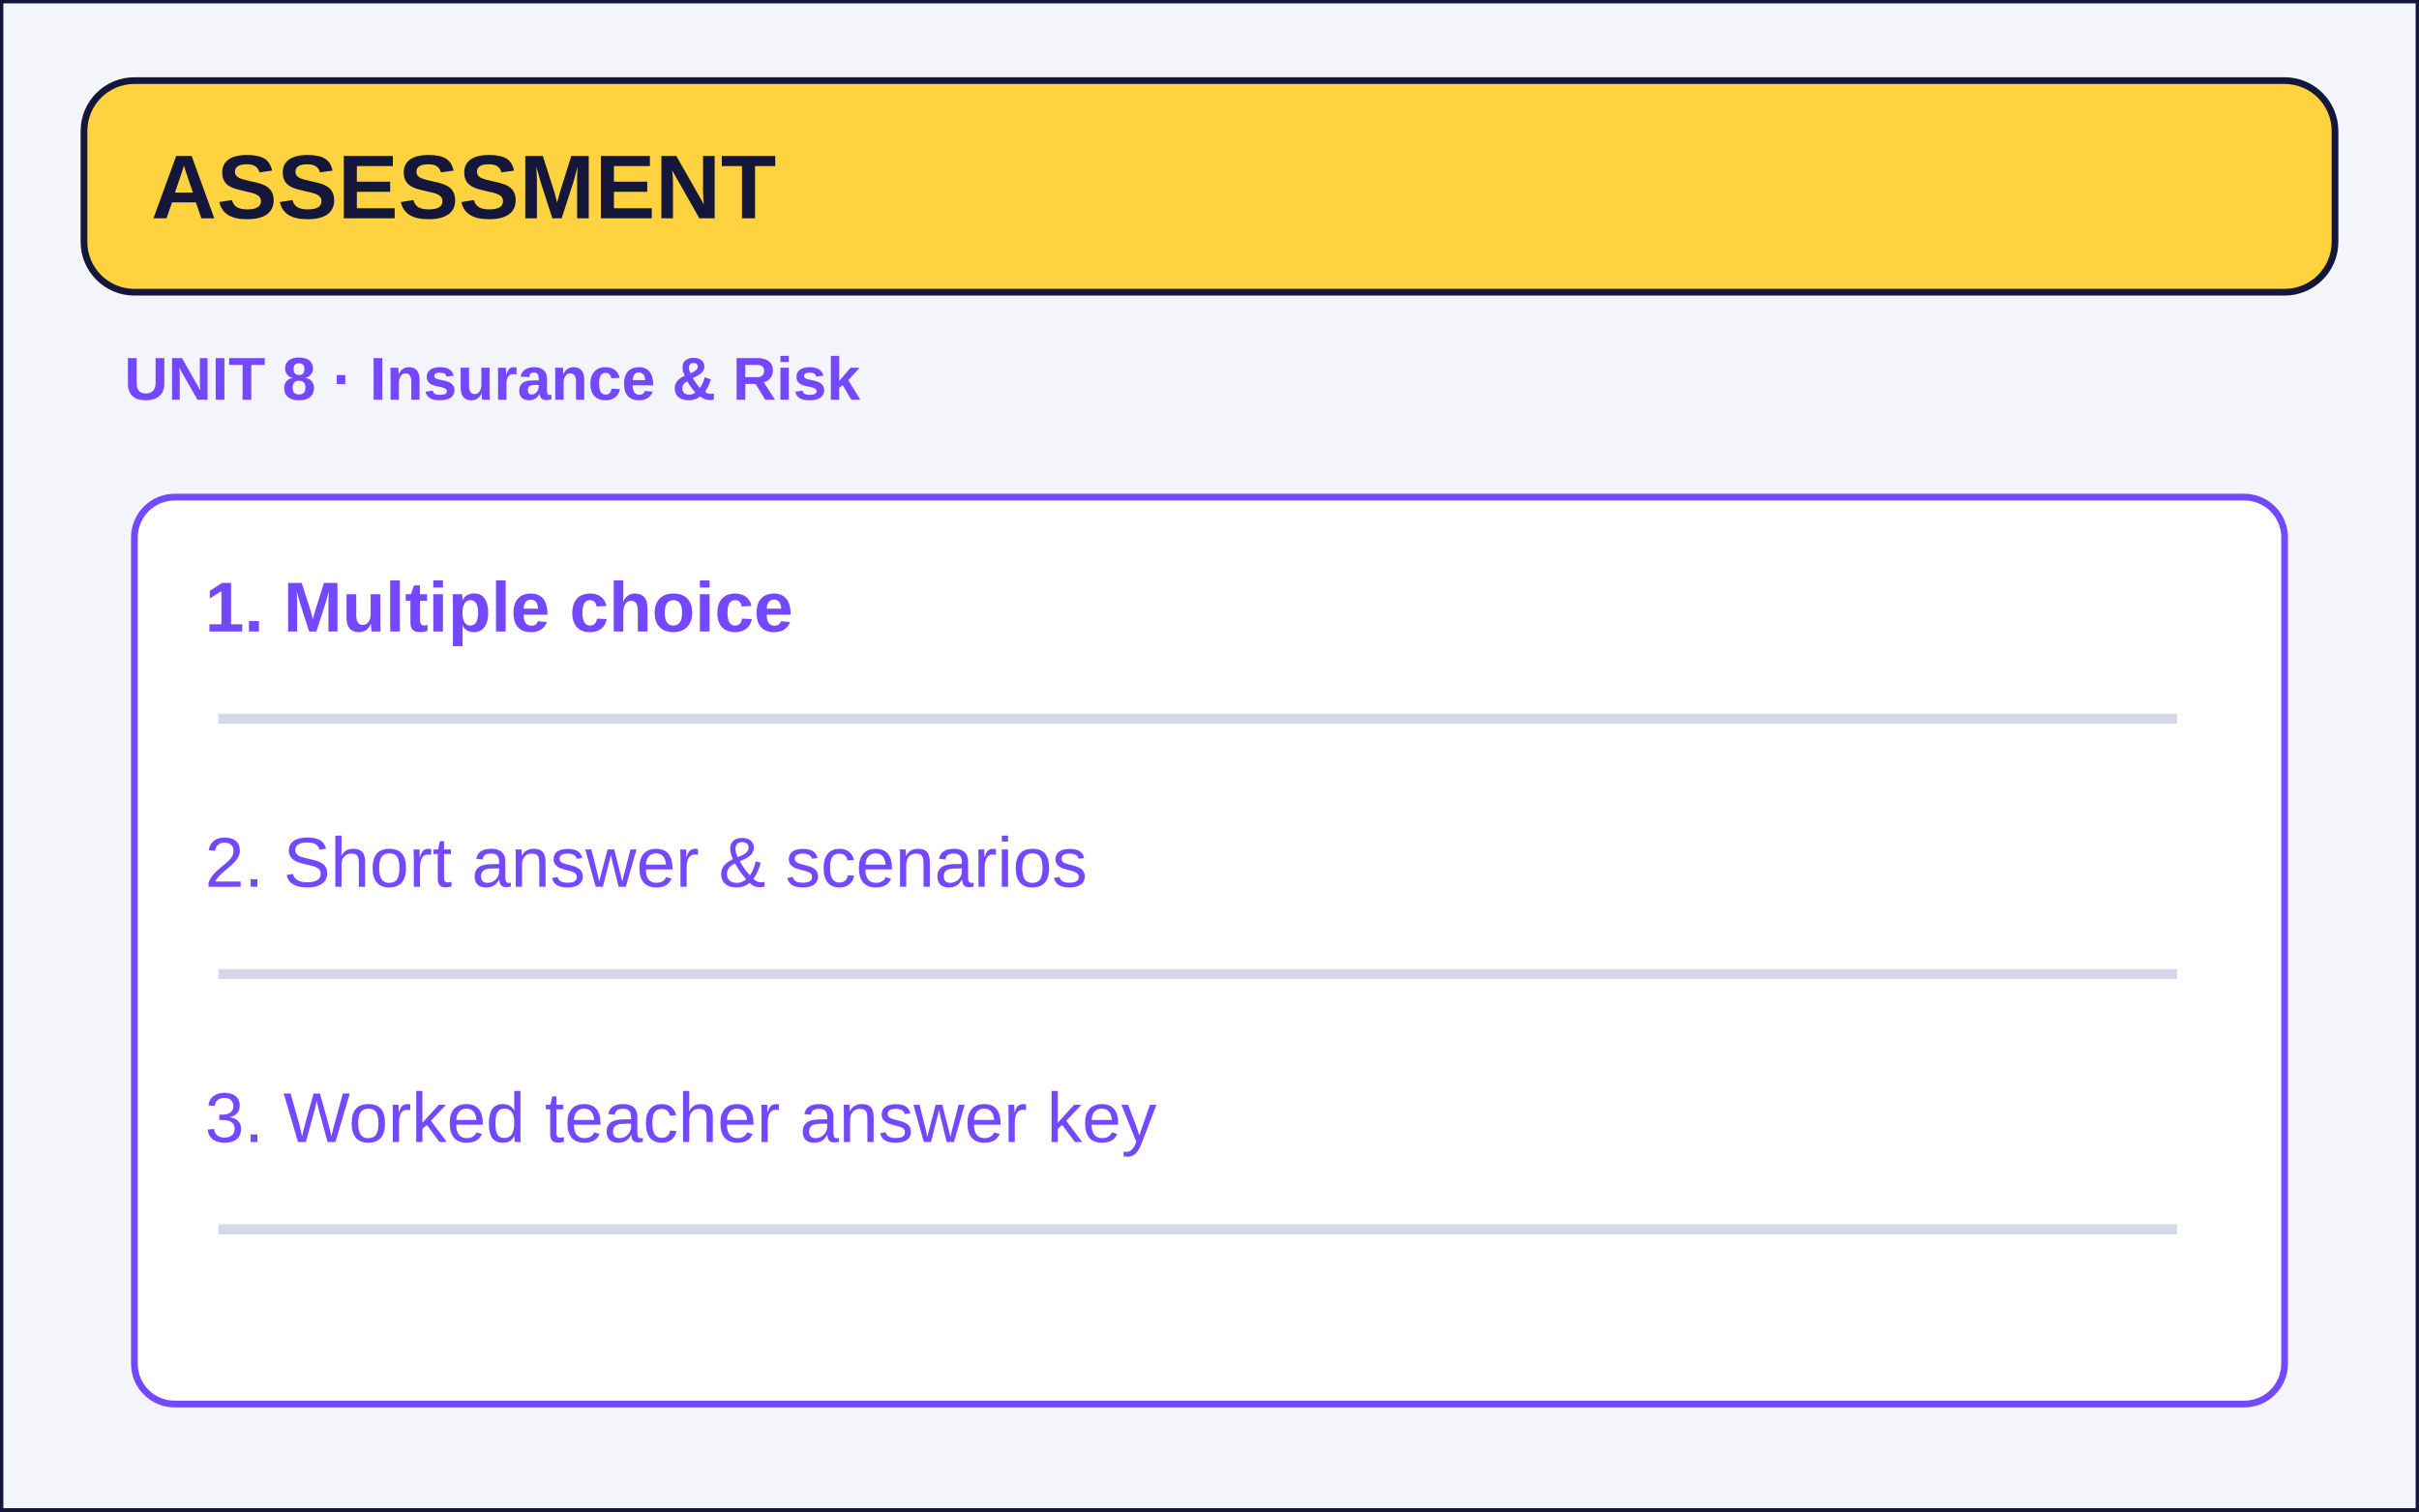
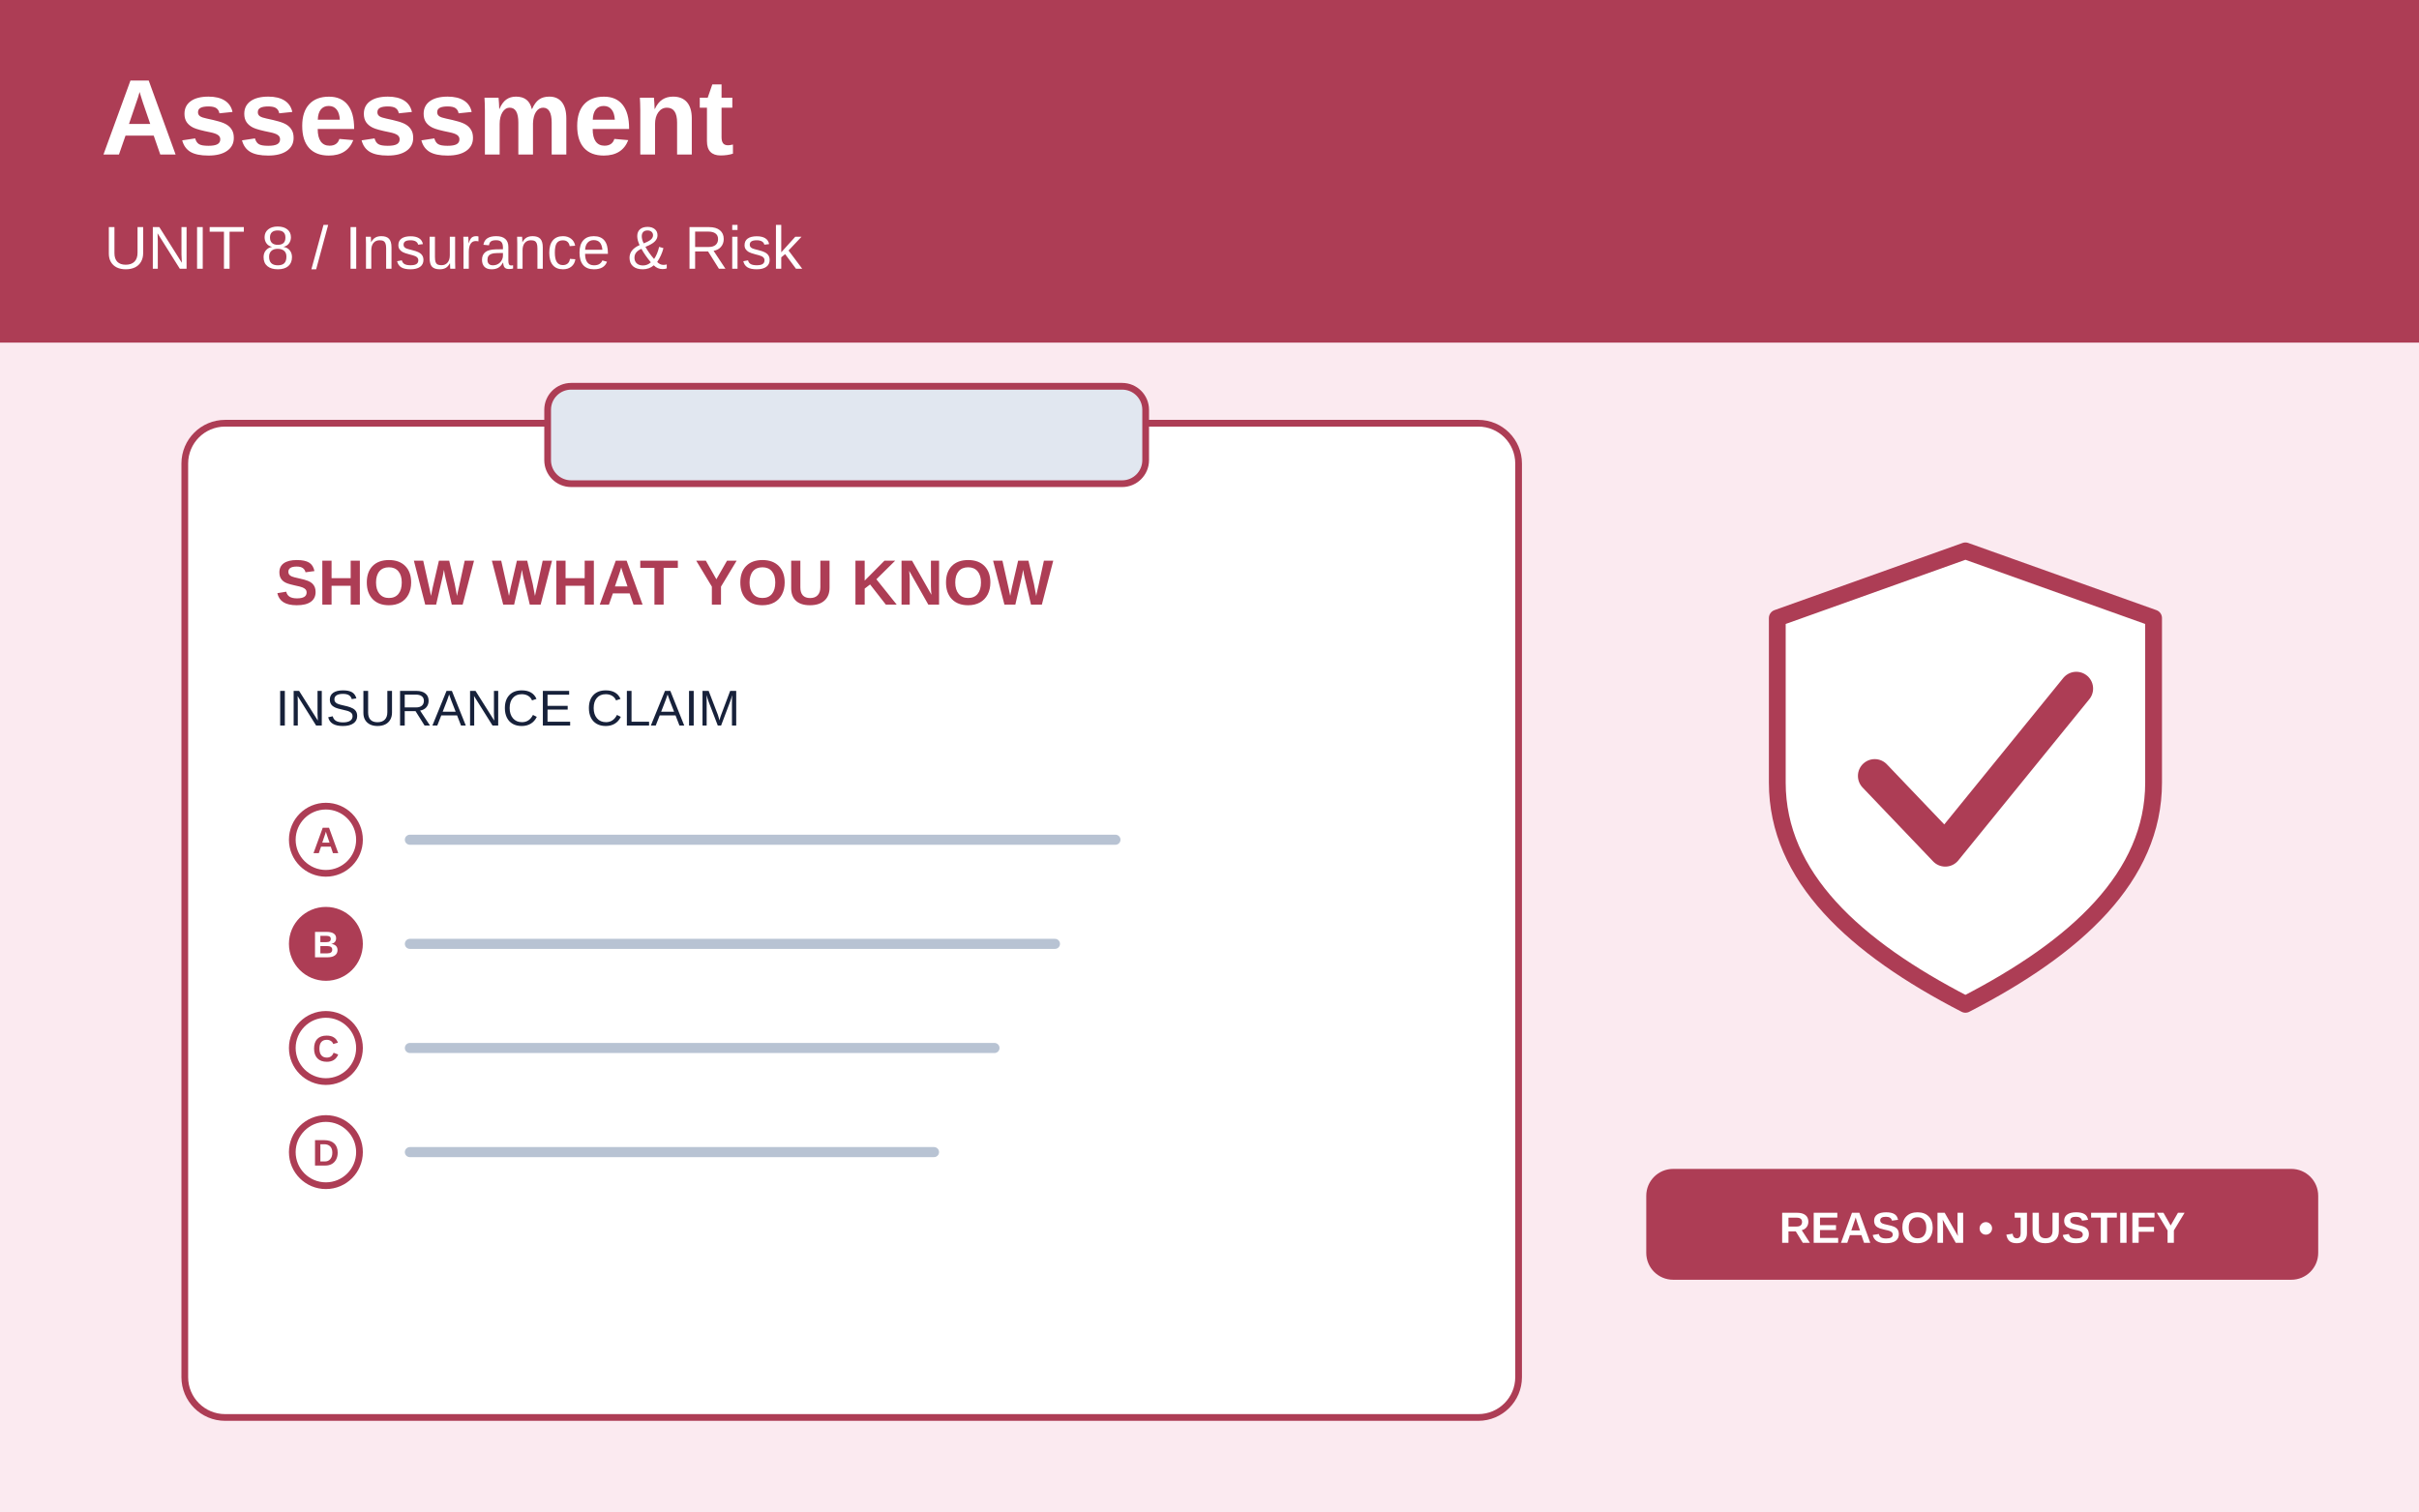
- <svg xmlns="http://www.w3.org/2000/svg" viewBox="0 0 720 450" role="img" aria-label="ASSESSMENT preview for Insurance &amp; Risk">
-   <rect x="0" y="0" width="720" height="450" rx="0" fill="#f4f5fb" stroke="#14173a" stroke-width="2" />
-   <rect x="25" y="24" width="670" height="63" rx="15" fill="#ffd23f" stroke="#14173a" stroke-width="2" />
-   <text x="45" y="65" font-family="Arial,sans-serif" font-size="27" font-weight="700" fill="#14173a">ASSESSMENT</text>
-   <text x="37" y="119" font-family="Arial,sans-serif" font-size="18" font-weight="700" fill="#7448ff">UNIT 8 · Insurance &amp; Risk</text>
-   <rect x="40" y="148" width="640" height="270" rx="12" fill="white" stroke="#7448ff" stroke-width="2" />
-   <text x="61" y="188" font-family="Arial,sans-serif" font-size="21" font-weight="700" fill="#7448ff">1. Multiple choice</text>
-   <path d="M65 214 H648" stroke="#d4d8eb" stroke-width="3" />
-   <text x="61" y="264" font-family="Arial,sans-serif" font-size="21" font-weight="400" fill="#7448ff">2. Short answer &amp; scenarios</text>
-   <path d="M65 290 H648" stroke="#d4d8eb" stroke-width="3" />
-   <text x="61" y="340" font-family="Arial,sans-serif" font-size="21" font-weight="400" fill="#7448ff">3. Worked teacher answer key</text>
-   <path d="M65 366 H648" stroke="#d4d8eb" stroke-width="3" />
+ <svg xmlns="http://www.w3.org/2000/svg" width="720" height="450" viewBox="0 0 720 450" role="img" aria-label="Assessment preview: Insurance &amp; Risk">
+   <rect x="0" y="0" width="720" height="450" rx="0" fill="#fbeaf0" stroke="#fbeaf0" stroke-width="2" />
+   <rect x="0" y="0" width="720" height="101" rx="0" fill="#ad3d55" stroke="#ad3d55" stroke-width="2" />
+   <text x="30" y="46" font-family="Arial,sans-serif" font-size="32" font-weight="700" text-anchor="start" fill="white">Assessment</text>
+   <text x="31" y="80" font-family="Arial,sans-serif" font-size="18" font-weight="400" text-anchor="start" fill="white">UNIT 8  /  Insurance &amp; Risk</text>
+   <rect x="55" y="126" width="397" height="296" rx="12" fill="white" stroke="#ad3d55" stroke-width="2" />
+   <rect x="163" y="115" width="178" height="29" rx="7" fill="#e1e7f0" stroke="#ad3d55" stroke-width="2" />
+   <text x="82" y="180" font-family="Arial,sans-serif" font-size="19" font-weight="700" text-anchor="start" fill="#ad3d55">SHOW WHAT YOU KNOW</text>
+   <text x="82" y="216" font-family="Arial,sans-serif" font-size="15" font-weight="400" text-anchor="start" fill="#17213a">INSURANCE CLAIM</text>
+   <circle cx="97" cy="250" r="10" fill="white" stroke="#ad3d55" stroke-width="2" />
+   <text x="97" y="254" font-family="Arial,sans-serif" font-size="11" font-weight="700" text-anchor="middle" fill="#ad3d55">A</text>
+   <path d="M122 250h210" stroke="#b8c3d3" stroke-width="3" fill="none" stroke-linecap="round" stroke-linejoin="round" />
+   <circle cx="97" cy="281" r="10" fill="#ad3d55" stroke="#ad3d55" stroke-width="2" />
+   <text x="97" y="285" font-family="Arial,sans-serif" font-size="11" font-weight="700" text-anchor="middle" fill="white">B</text>
+   <path d="M122 281h192" stroke="#b8c3d3" stroke-width="3" fill="none" stroke-linecap="round" stroke-linejoin="round" />
+   <circle cx="97" cy="312" r="10" fill="white" stroke="#ad3d55" stroke-width="2" />
+   <text x="97" y="316" font-family="Arial,sans-serif" font-size="11" font-weight="700" text-anchor="middle" fill="#ad3d55">C</text>
+   <path d="M122 312h174" stroke="#b8c3d3" stroke-width="3" fill="none" stroke-linecap="round" stroke-linejoin="round" />
+   <circle cx="97" cy="343" r="10" fill="white" stroke="#ad3d55" stroke-width="2" />
+   <text x="97" y="347" font-family="Arial,sans-serif" font-size="11" font-weight="700" text-anchor="middle" fill="#ad3d55">D</text>
+   <path d="M122 343h156" stroke="#b8c3d3" stroke-width="3" fill="none" stroke-linecap="round" stroke-linejoin="round" />
+   <g transform="translate(510 154)">
+     <path d="M75 10L131 30v49c0 28-23 49-56 66-33-17-56-38-56-66V30Z" stroke="#ad3d55" stroke-width="5" fill="white" stroke-linecap="round" stroke-linejoin="round" />
+     <path d="M48 77l21 22 39-48" stroke="#ad3d55" stroke-width="10" fill="none" stroke-linecap="round" stroke-linejoin="round" />
+   </g>
+   <rect x="491" y="349" width="198" height="31" rx="7" fill="#ad3d55" stroke="#ad3d55" stroke-width="2" />
+   <text x="590.0" y="370" font-family="Arial,sans-serif" font-size="13" font-weight="700" text-anchor="middle" fill="white">REASON • JUSTIFY</text>
</svg>
